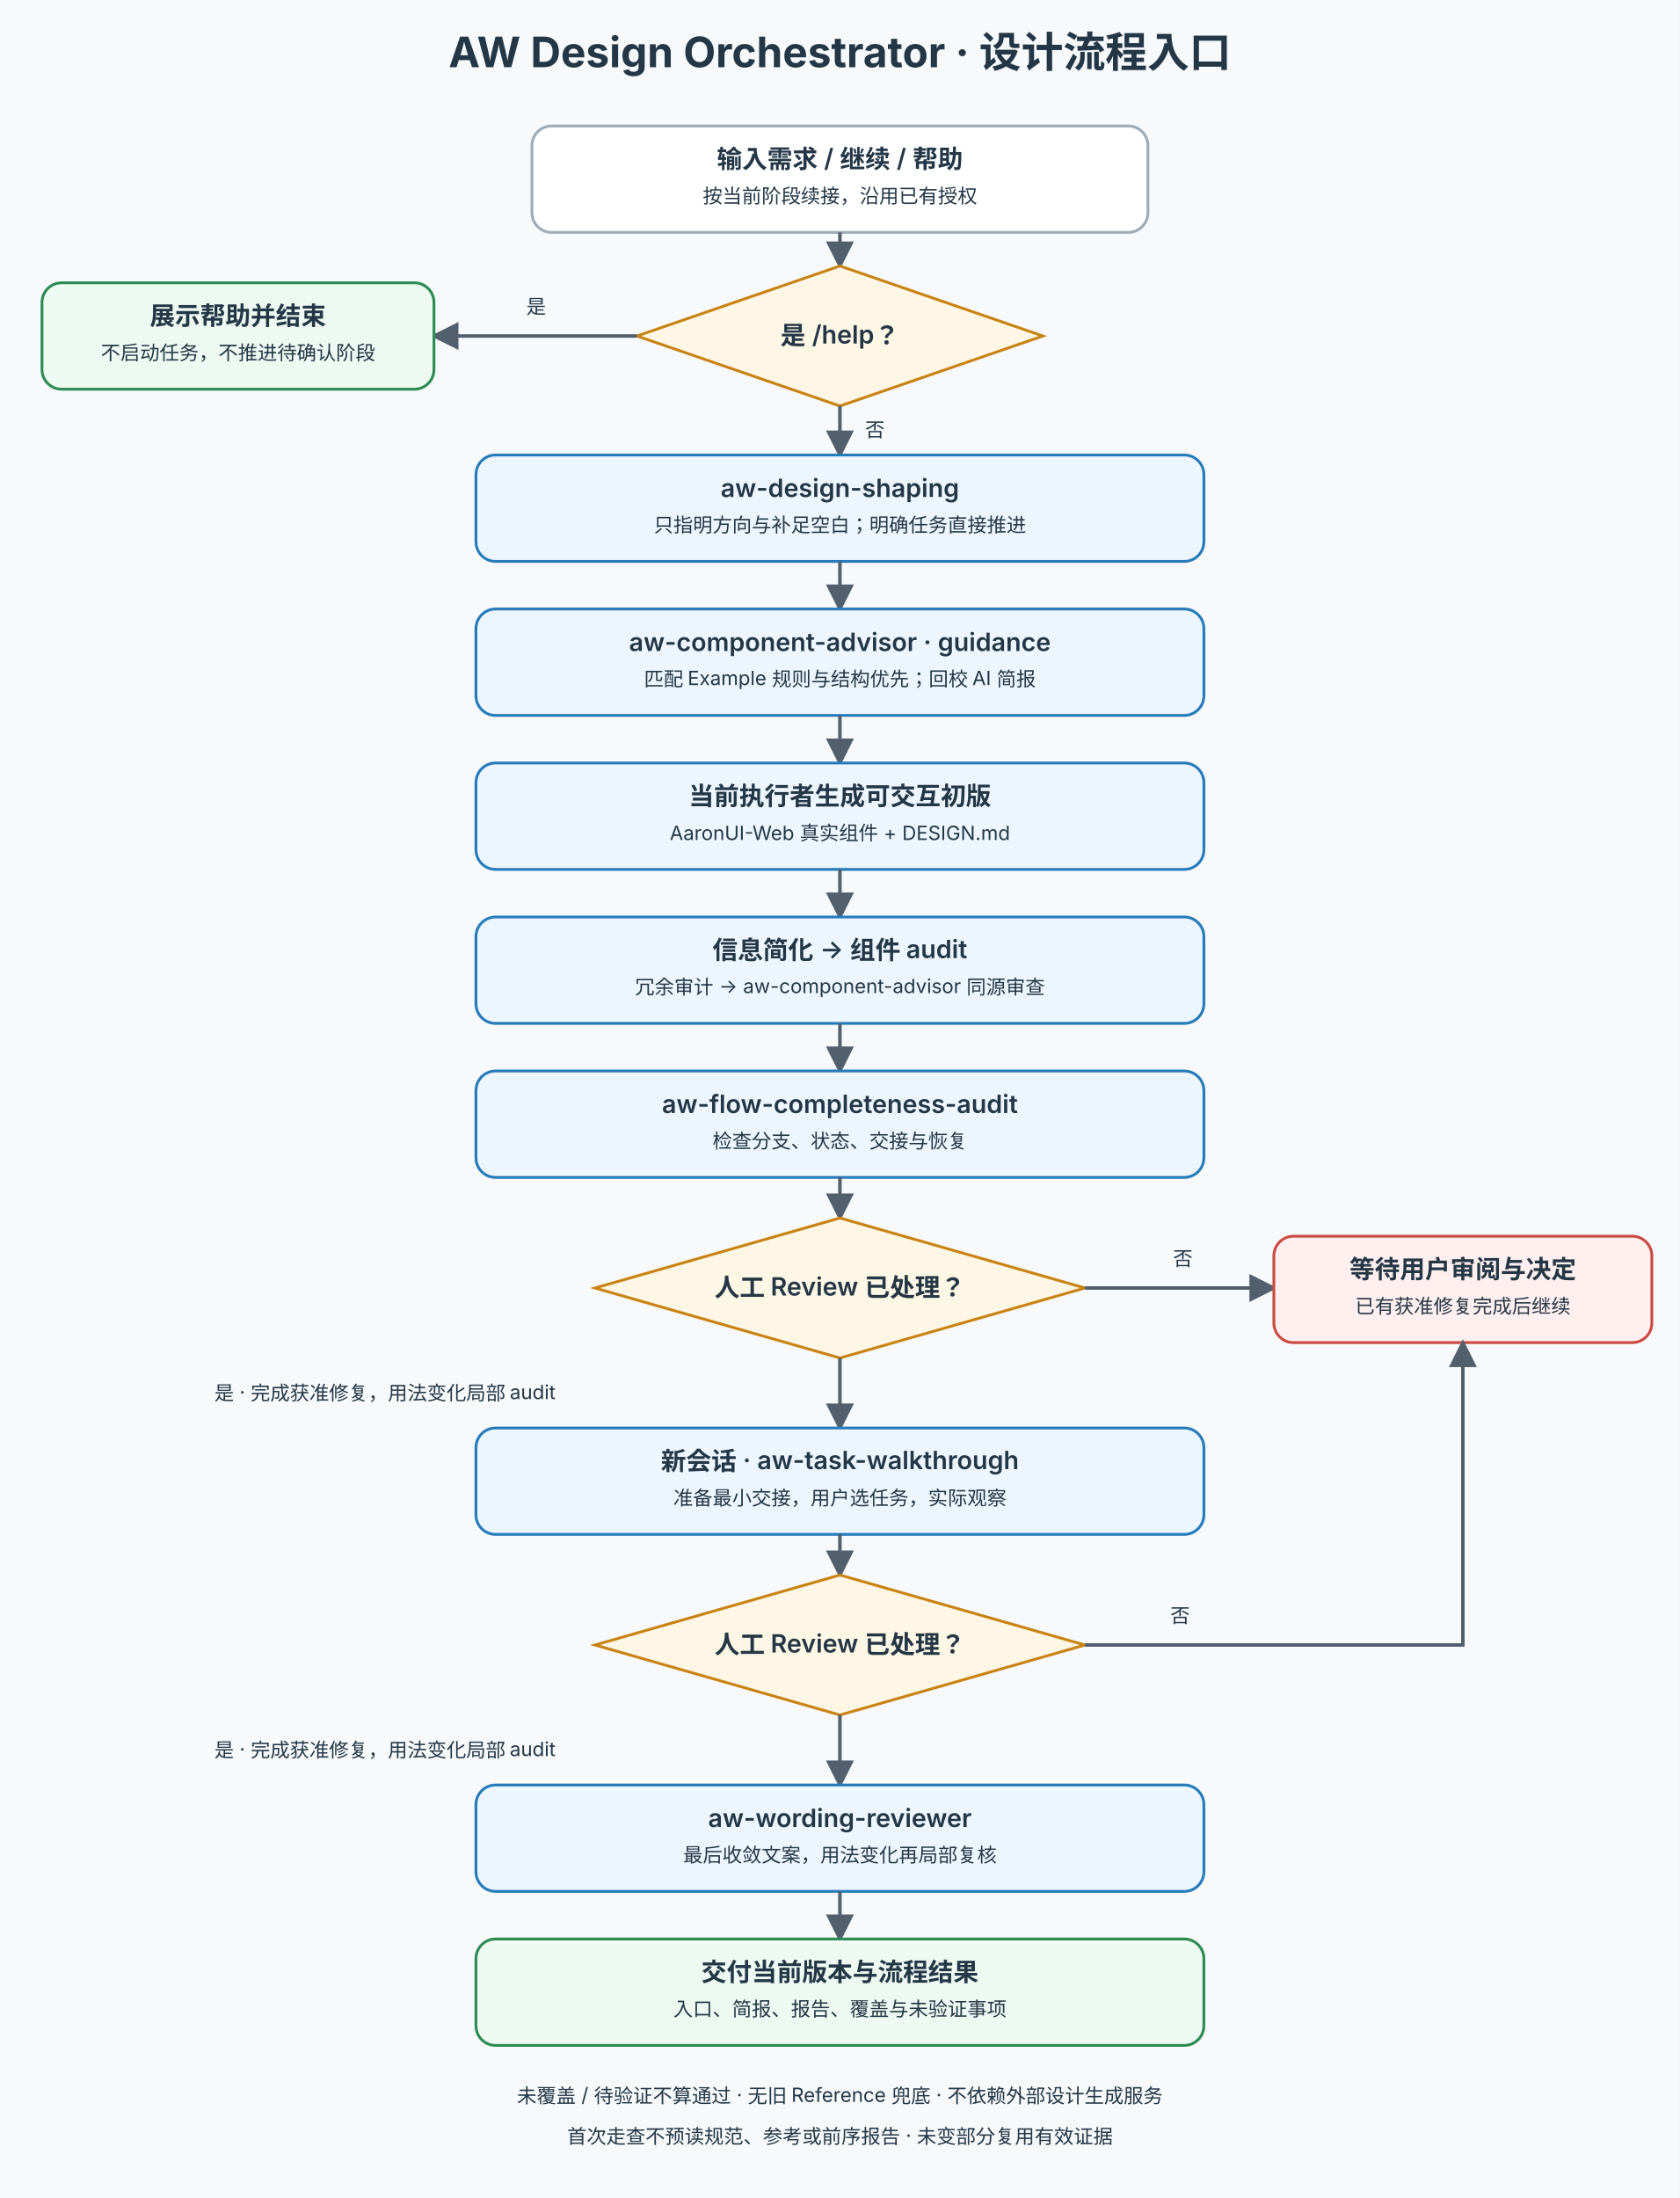
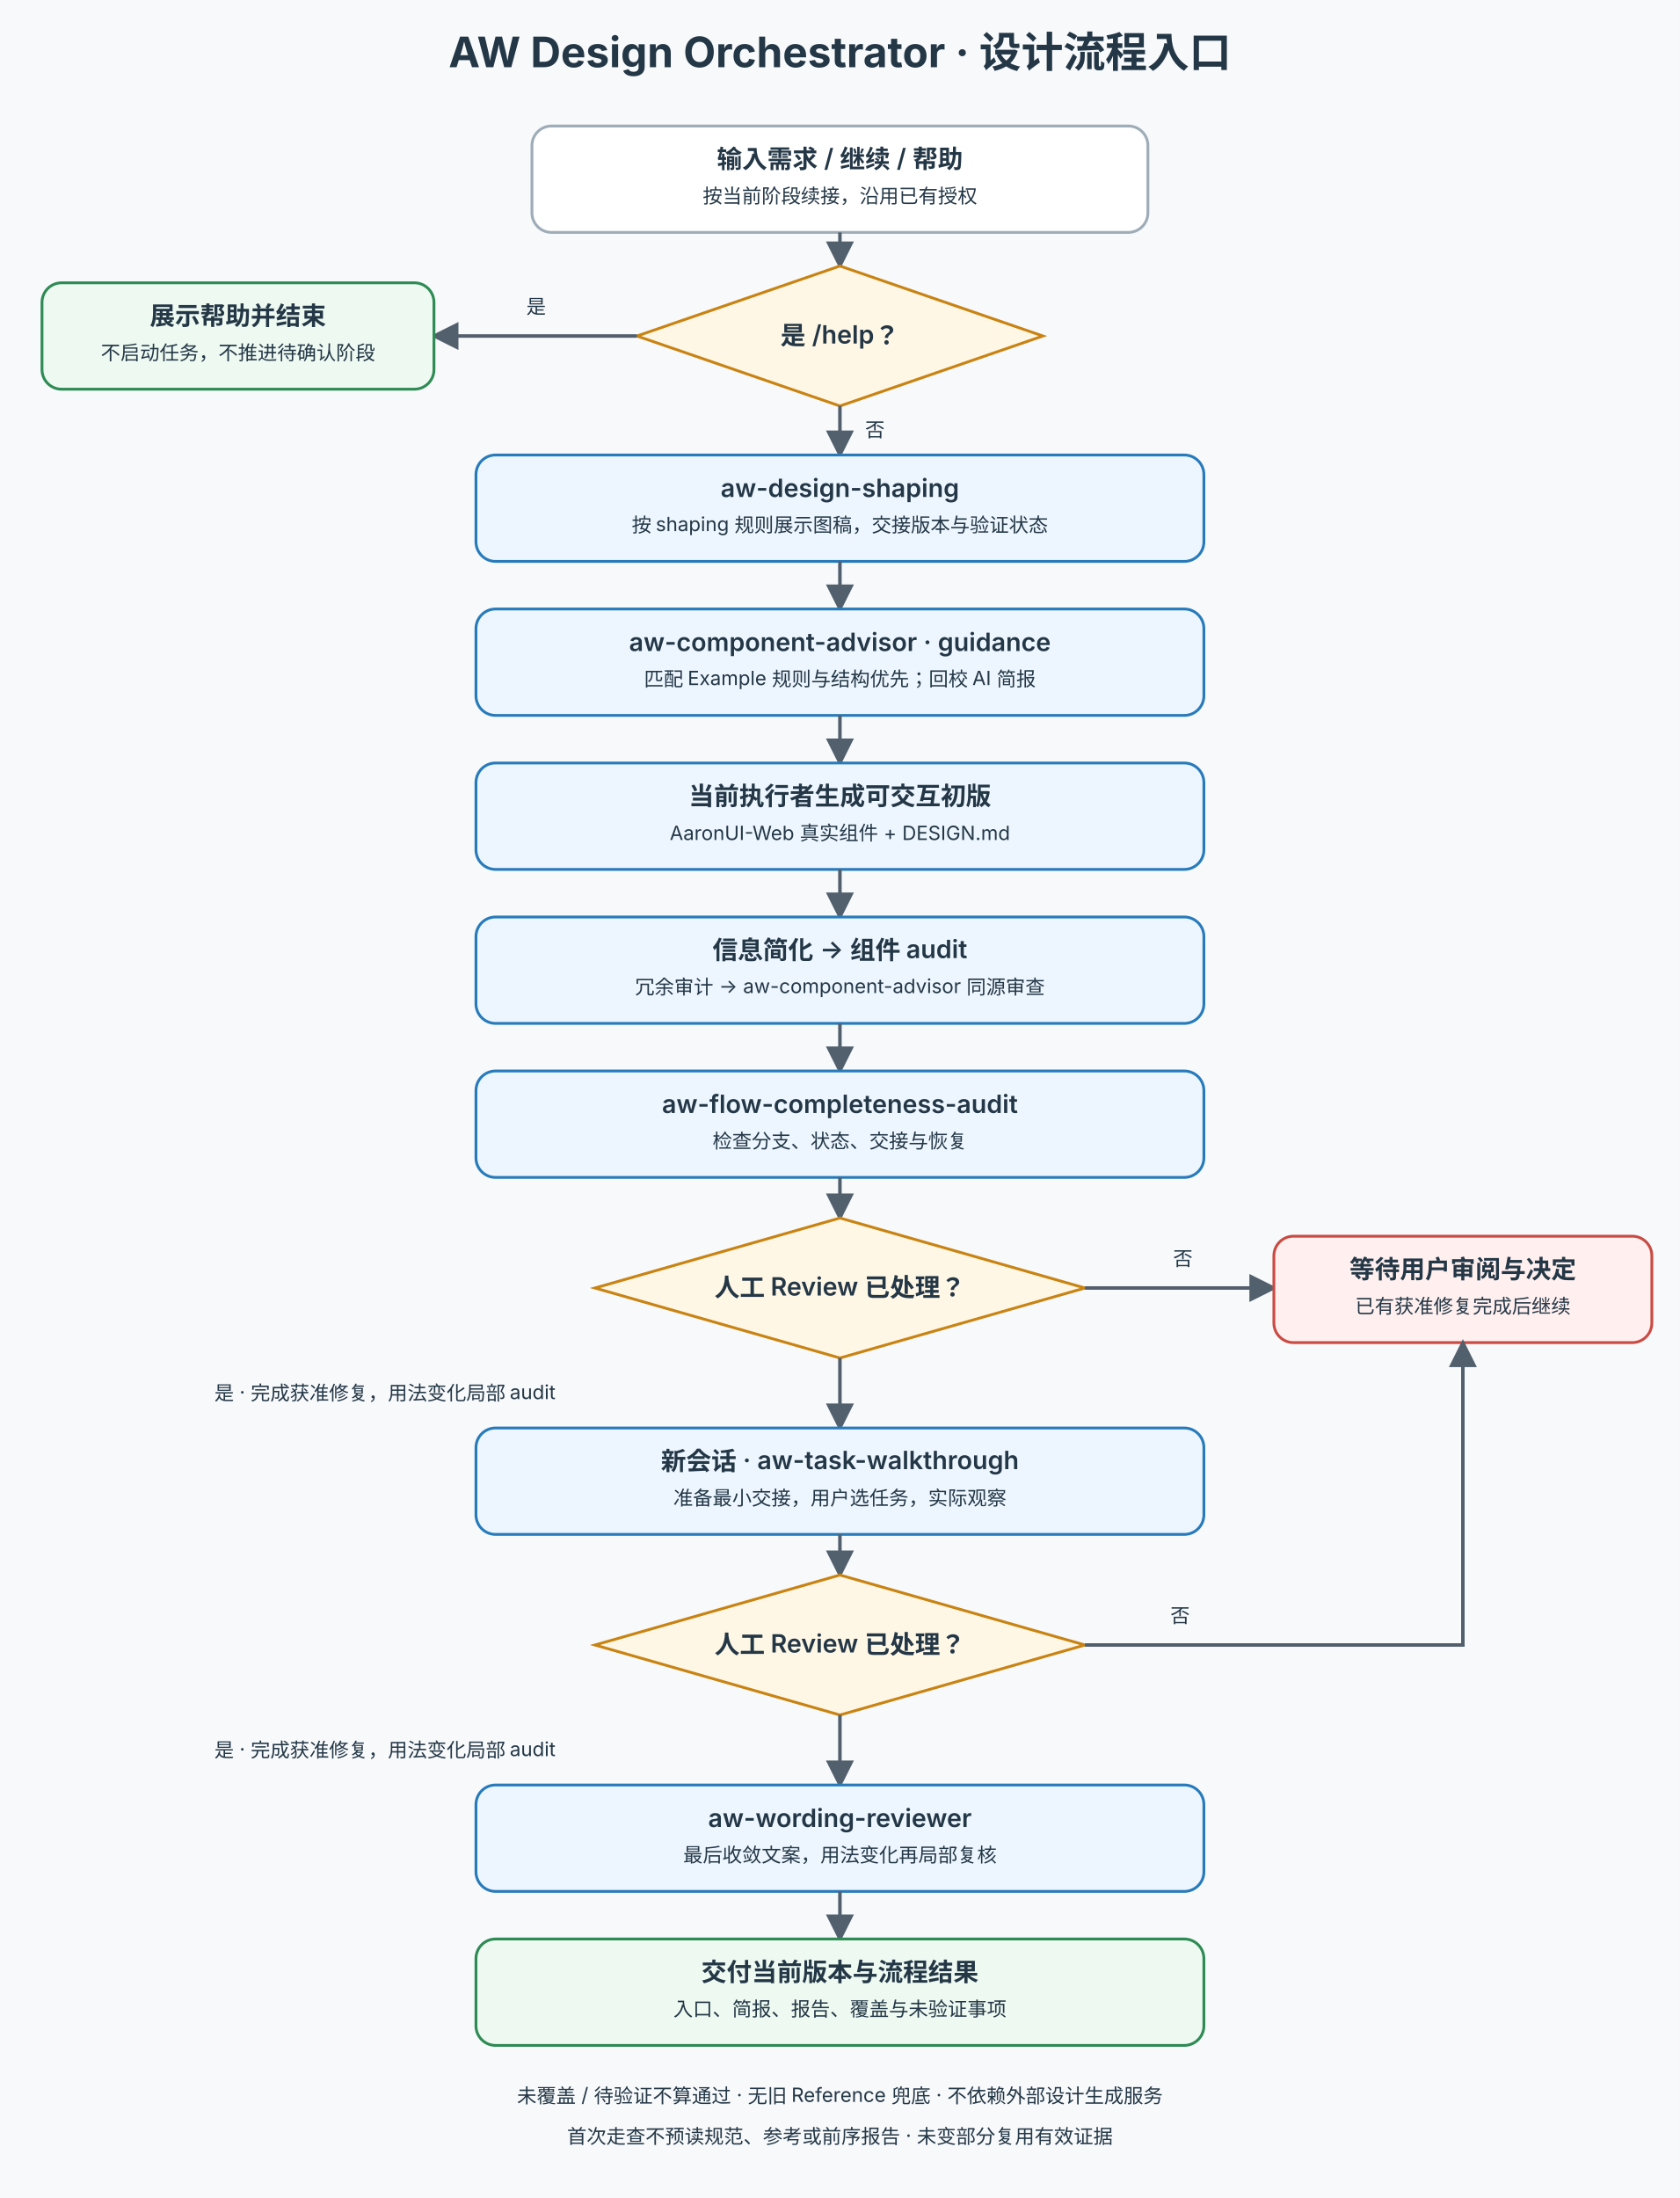
<svg xmlns="http://www.w3.org/2000/svg" viewBox="0 0 1200 1570" role="img" aria-labelledby="title desc">
  <defs>
    <marker id="arrow" markerWidth="8" markerHeight="8" refX="7" refY="4" orient="auto">
      <path d="M0 0L8 4L0 8Z" fill="#52606d" />
    </marker>
  </defs>
  <style>text{font-family:-apple-system,BlinkMacSystemFont,"PingFang SC",sans-serif;text-anchor:middle;fill:#243746}.title{font-size:30px;font-weight:700}.label{font-size:18px;font-weight:600}.note{font-size:14px;font-weight:400}.edge,.join{fill:none;stroke:#52606d;stroke-width:2.5}.edge{marker-end:url(#arrow)}</style>
  <rect width="1200" height="1570" fill="#f7f9fb" />
  <text class="title" x="600" y="48">AW Design Orchestrator · 设计流程入口</text>
  <rect x="380" y="90" width="440" height="76" rx="14" fill="#ffffff" stroke="#9eacb8" stroke-width="2" />
  <text class="label" x="600.0" y="120">输入需求 / 继续 / 帮助</text>
  <text class="note" x="600.0" y="145">按当前阶段续接，沿用已有授权</text>
  <path class="edge" d="M600 166V190" />
  <path d="M600 190L745 240L600 290L455 240Z" fill="#fff7e6" stroke="#c98312" stroke-width="2" />
  <text class="label" x="600" y="246">是 /help？</text>
  <path class="edge" d="M455 240H310" />
  <text class="note" x="383" y="224">是</text>
  <rect x="30" y="202" width="280" height="76" rx="14" fill="#edf9f1" stroke="#2e8b54" stroke-width="2" />
  <text class="label" x="170.0" y="232">展示帮助并结束</text>
  <text class="note" x="170.0" y="257">不启动任务，不推进待确认阶段</text>
  <path class="edge" d="M600 290V325" />
  <text class="note" x="625" y="312">否</text>
  <rect x="340" y="325" width="520" height="76" rx="14" fill="#edf6ff" stroke="#287bbb" stroke-width="2" />
  <text class="label" x="600.0" y="355">aw-design-shaping</text>
-   <text class="note" x="600.0" y="380">只指明方向与补足空白；明确任务直接推进</text>
+   <text class="note" x="600.0" y="380">按 shaping 规则展示图稿，交接版本与验证状态</text>
  <path class="edge" d="M600 401V435" />
  <rect x="340" y="435" width="520" height="76" rx="14" fill="#edf6ff" stroke="#287bbb" stroke-width="2" />
  <text class="label" x="600.0" y="465">aw-component-advisor · guidance</text>
  <text class="note" x="600.0" y="490">匹配 Example 规则与结构优先；回校 AI 简报</text>
  <path class="edge" d="M600 511V545" />
  <rect x="340" y="545" width="520" height="76" rx="14" fill="#edf6ff" stroke="#287bbb" stroke-width="2" />
  <text class="label" x="600.0" y="575">当前执行者生成可交互初版</text>
  <text class="note" x="600.0" y="600">AaronUI-Web 真实组件 + DESIGN.md</text>
  <path class="edge" d="M600 621V655" />
  <rect x="340" y="655" width="520" height="76" rx="14" fill="#edf6ff" stroke="#287bbb" stroke-width="2" />
  <text class="label" x="600.0" y="685">信息简化 → 组件 audit</text>
  <text class="note" x="600.0" y="710">冗余审计 → aw-component-advisor 同源审查</text>
  <path class="edge" d="M600 731V765" />
  <rect x="340" y="765" width="520" height="76" rx="14" fill="#edf6ff" stroke="#287bbb" stroke-width="2" />
  <text class="label" x="600.0" y="795">aw-flow-completeness-audit</text>
  <text class="note" x="600.0" y="820">检查分支、状态、交接与恢复</text>
  <path class="edge" d="M600 841V870" />
  <path d="M600 870L775 920L600 970L425 920Z" fill="#fff7e6" stroke="#c98312" stroke-width="2" />
  <text class="label" x="600" y="926">人工 Review 已处理？</text>
  <path class="edge" d="M775 920H910" />
  <text class="note" x="845" y="904">否</text>
  <rect x="910" y="883" width="270" height="76" rx="14" fill="#fff0ef" stroke="#c94b43" stroke-width="2" />
  <text class="label" x="1045.0" y="913">等待用户审阅与决定</text>
  <text class="note" x="1045.0" y="938">已有获准修复完成后继续</text>
  <path class="edge" d="M600 970V1020" />
  <text class="note" x="275" y="1000">是 · 完成获准修复，用法变化局部 audit</text>
  <rect x="340" y="1020" width="520" height="76" rx="14" fill="#edf6ff" stroke="#287bbb" stroke-width="2" />
  <text class="label" x="600.0" y="1050">新会话 · aw-task-walkthrough</text>
  <text class="note" x="600.0" y="1075">准备最小交接，用户选任务，实际观察</text>
  <path class="edge" d="M600 1096V1125" />
  <path d="M600 1125L775 1175L600 1225L425 1175Z" fill="#fff7e6" stroke="#c98312" stroke-width="2" />
  <text class="label" x="600" y="1181">人工 Review 已处理？</text>
  <path class="edge" d="M775 1175H1045V959" />
  <text class="note" x="843" y="1159">否</text>
  <path class="edge" d="M600 1225V1275" />
  <text class="note" x="275" y="1255">是 · 完成获准修复，用法变化局部 audit</text>
  <rect x="340" y="1275" width="520" height="76" rx="14" fill="#edf6ff" stroke="#287bbb" stroke-width="2" />
  <text class="label" x="600.0" y="1305">aw-wording-reviewer</text>
  <text class="note" x="600.0" y="1330">最后收敛文案，用法变化再局部复核</text>
  <path class="edge" d="M600 1351V1385" />
  <rect x="340" y="1385" width="520" height="76" rx="14" fill="#edf9f1" stroke="#2e8b54" stroke-width="2" />
  <text class="label" x="600.0" y="1415">交付当前版本与流程结果</text>
  <text class="note" x="600.0" y="1440">入口、简报、报告、覆盖与未验证事项</text>
  <text class="note" x="600" y="1502">未覆盖 / 待验证不算通过 · 无旧 Reference 兜底 · 不依赖外部设计生成服务</text>
  <text class="note" x="600" y="1531">首次走查不预读规范、参考或前序报告 · 未变部分复用有效证据</text>
</svg>
